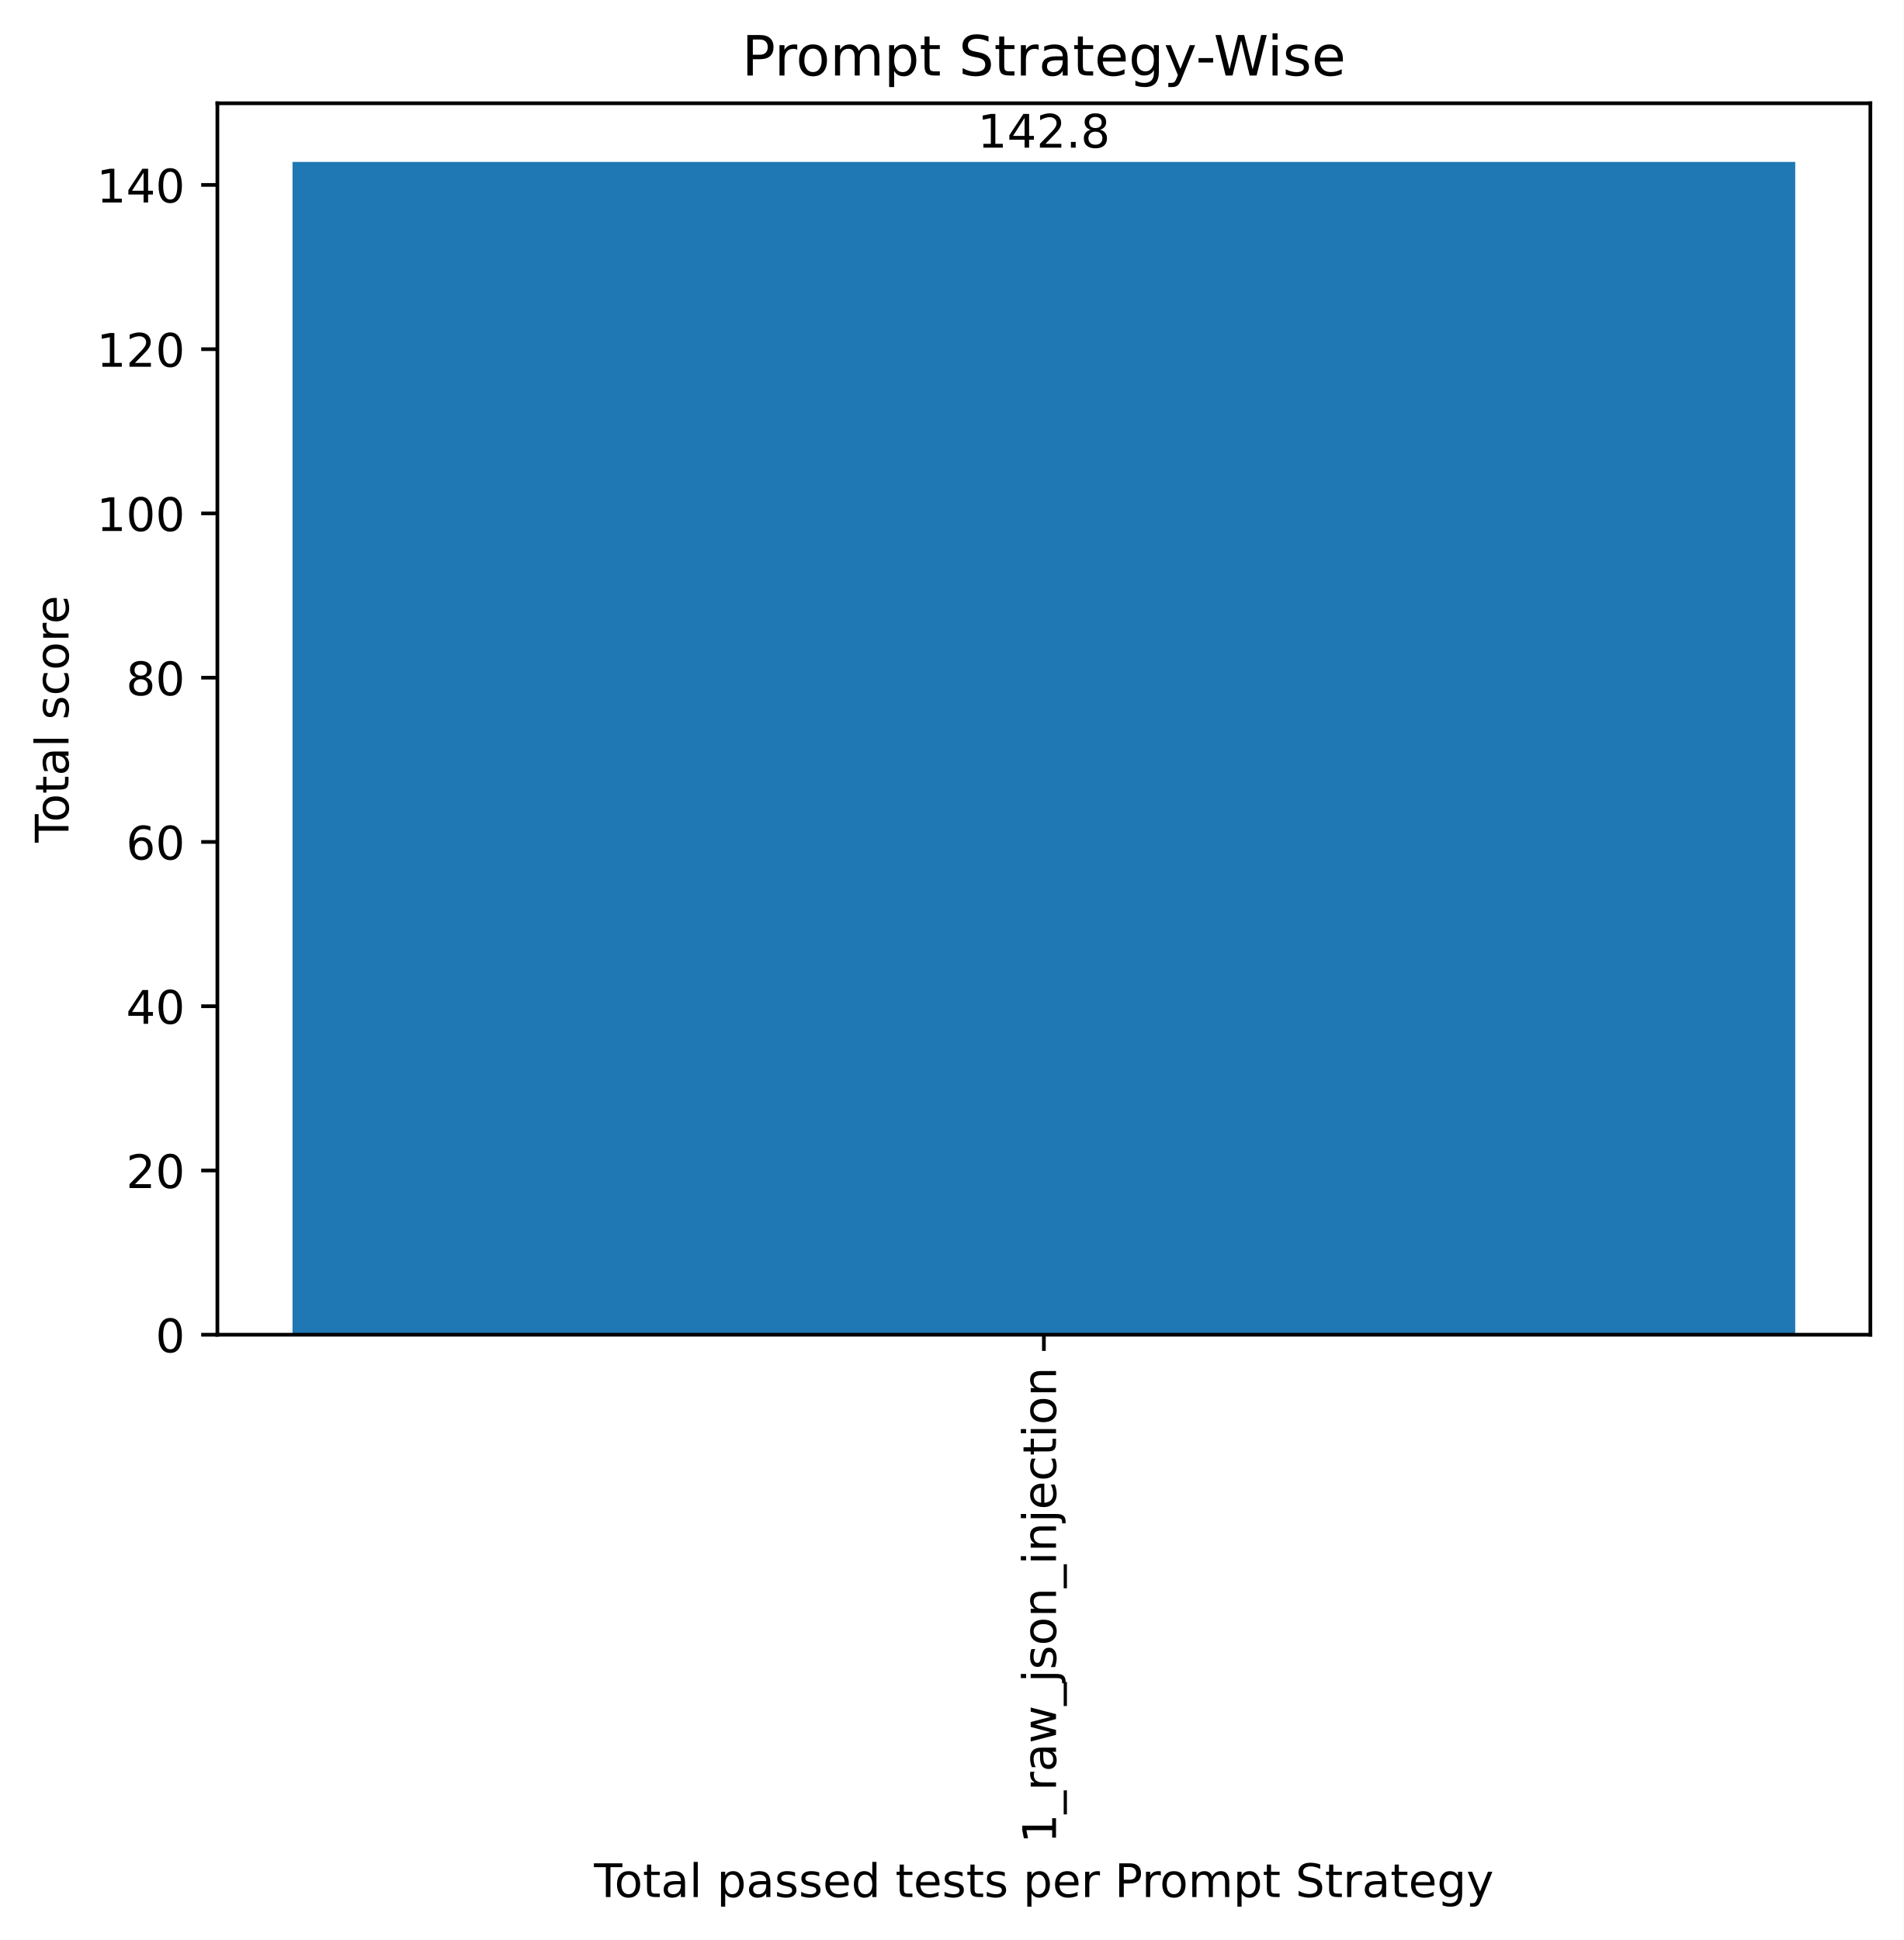
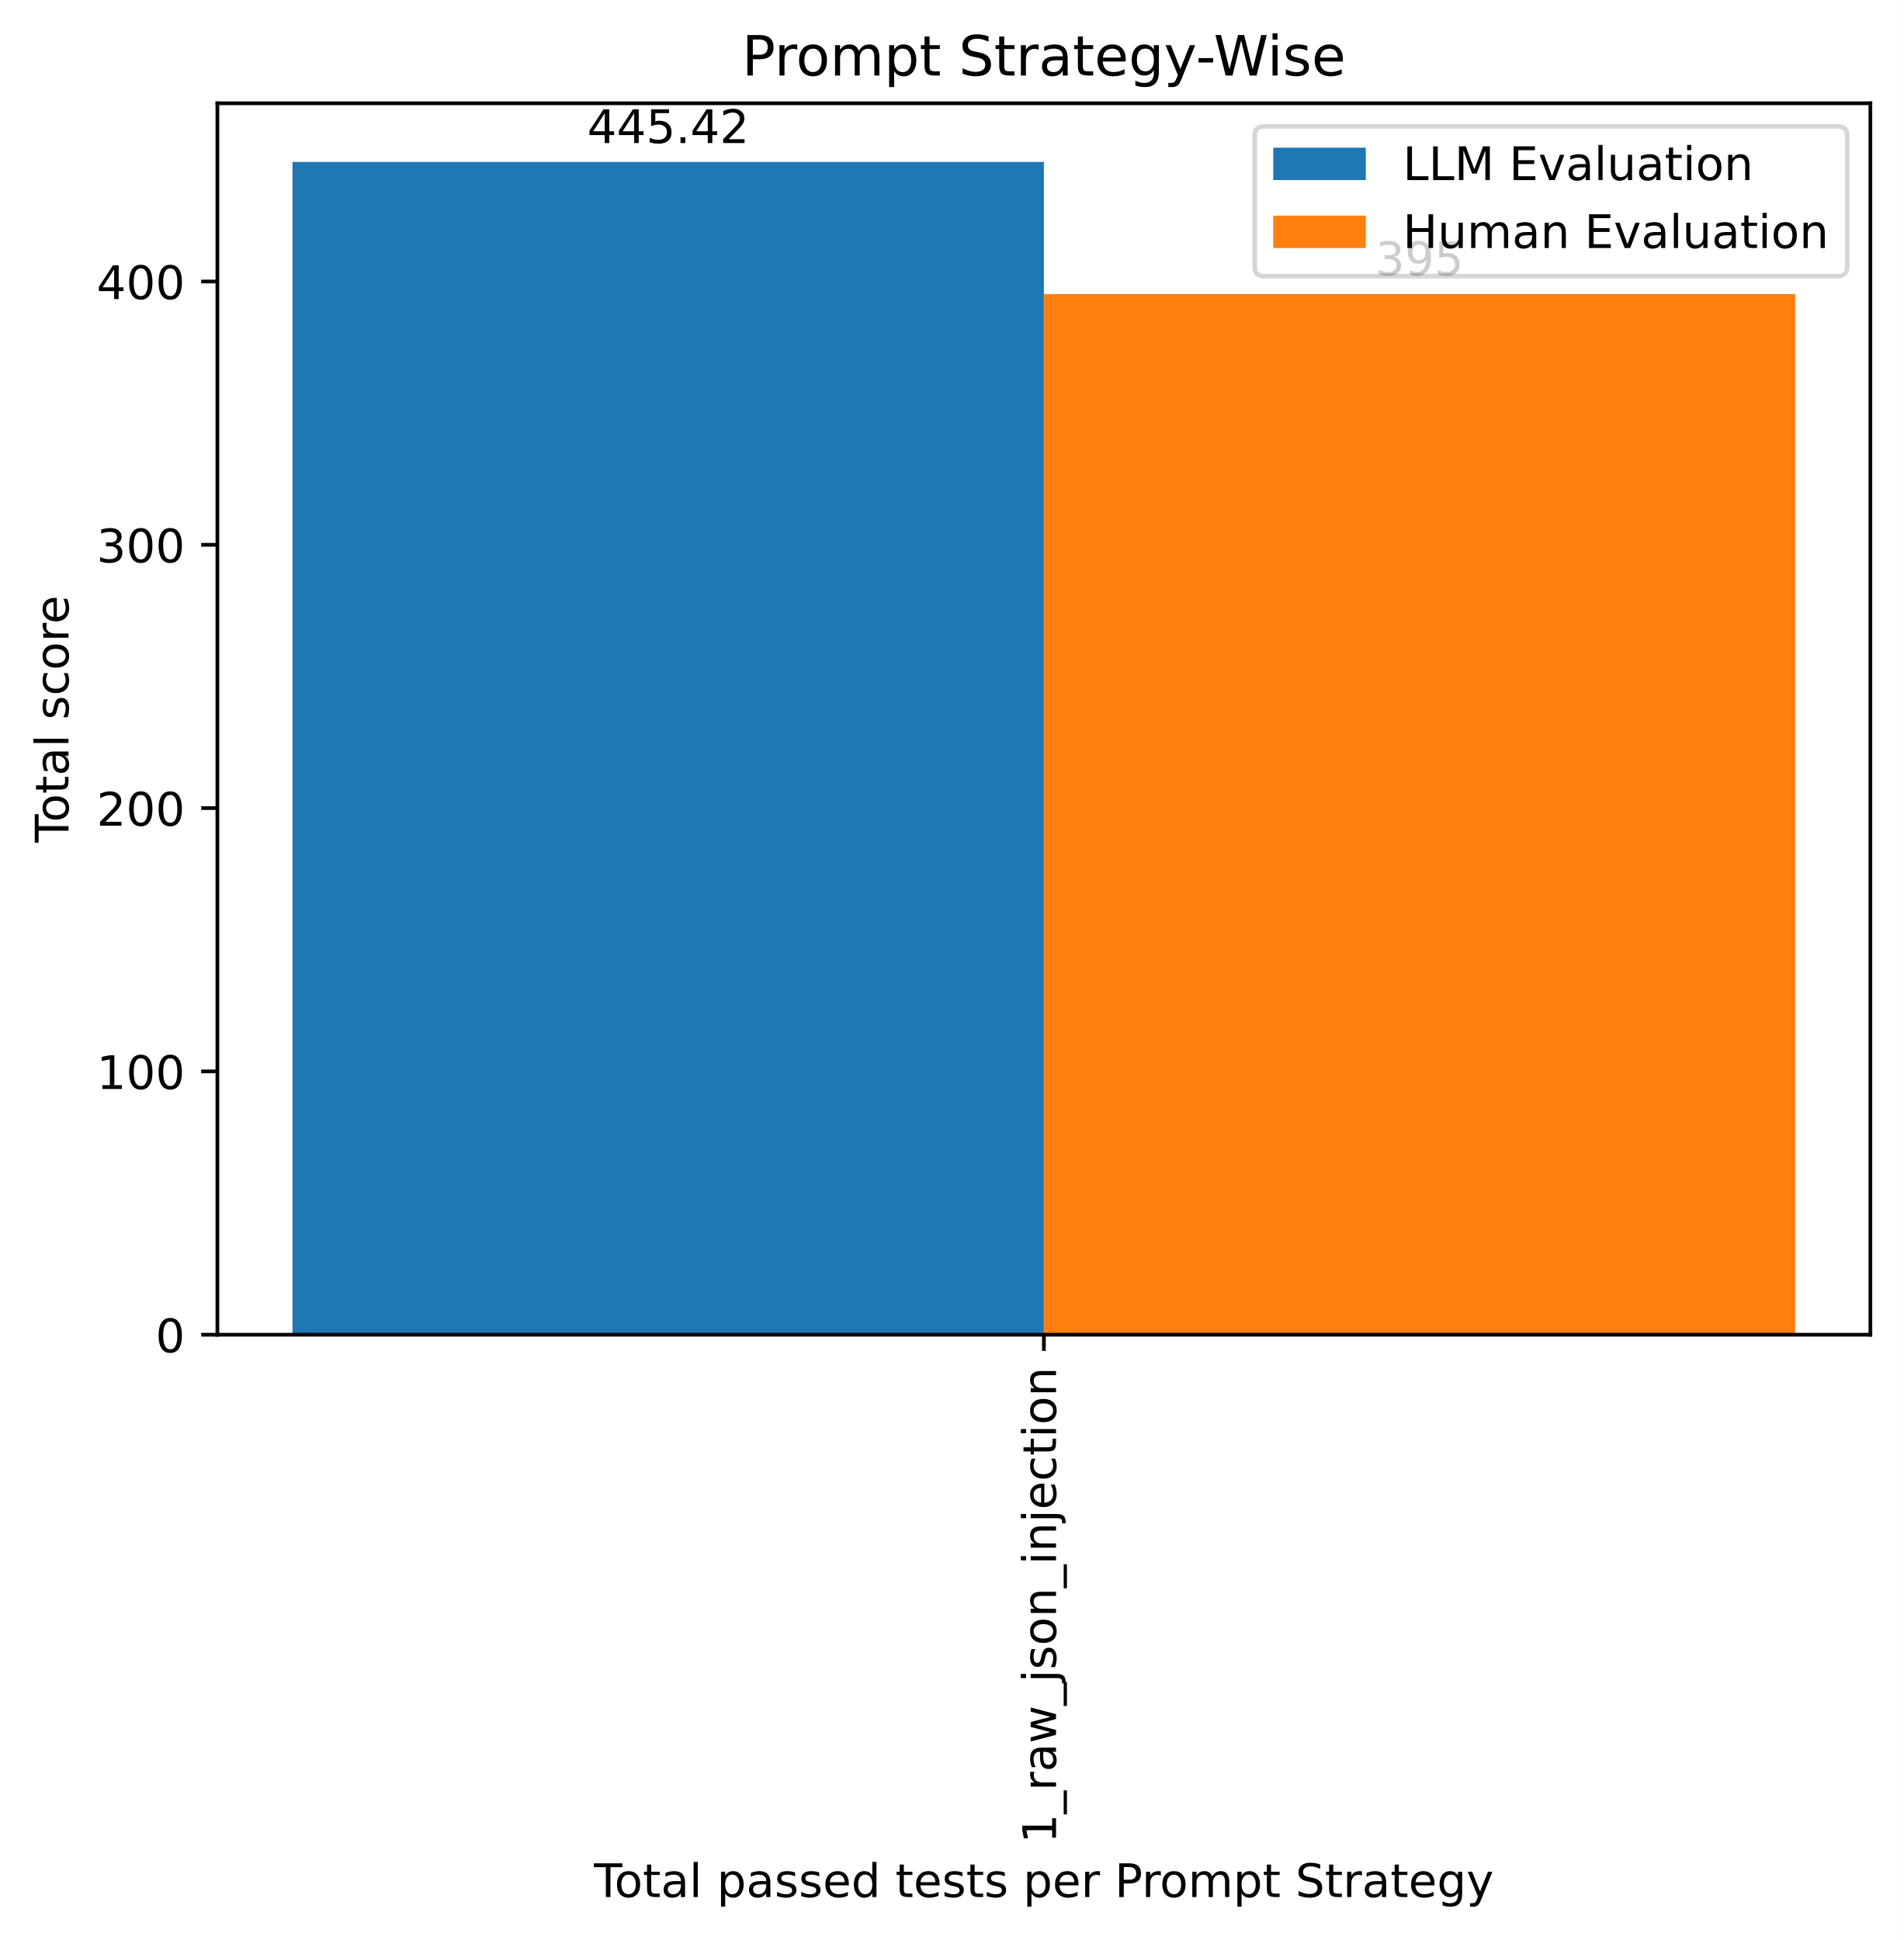
<svg xmlns="http://www.w3.org/2000/svg" xmlns:xlink="http://www.w3.org/1999/xlink" width="411.286pt" height="419.232pt" viewBox="0 0 411.286 419.232" version="1.1">
  <defs>
    <style type="text/css">*{stroke-linejoin: round; stroke-linecap: butt}</style>
  </defs>
  <g id="figure_1">
    <g id="patch_1">
      <path d="M 0 419.232  L 411.286 419.232  L 411.286 0  L 0 0  z " style="fill: #ffffff" />
    </g>
    <g id="axes_1">
      <g id="patch_2">
        <path d="M 46.966 288.43  L 404.086 288.43  L 404.086 22.318  L 46.966 22.318  z " style="fill: #ffffff" />
      </g>
      <g id="patch_3">
-         <path d="M 63.198 288.43  L 387.853 288.43  L 387.853 34.99  L 63.198 34.99  z " clip-path="url(#p07cfa4c486)" style="fill: #1f77b4" />
+         <path d="M 63.198 288.43  L 225.526 288.43  L 225.526 34.99  L 63.198 34.99  z " clip-path="url(#p0d94fed219)" style="fill: #1f77b4" />
+       </g>
+       <g id="patch_4">
+         <path d="M 225.526 288.43  L 387.853 288.43  L 387.853 63.551  L 225.526 63.551  z " clip-path="url(#p0d94fed219)" style="fill: #ff7f0e" />
      </g>
      <g id="matplotlib.axis_1">
        <g id="xtick_1">
          <g id="line2d_1">
            <defs>
-               <path id="m9c59d223eb" d="M 0 0  L 0 3.5  " style="stroke: #000000; stroke-width: 0.8" />
-             </defs>
-             <g>
-               <use xlink:href="#m9c59d223eb" x="225.526" y="288.43" style="stroke: #000000; stroke-width: 0.8" />
+               <path id="mc3fc81f7da" d="M 0 0  L 0 3.5  " style="stroke: #000000; stroke-width: 0.8" />
+             </defs>
+             <g>
+               <use xlink:href="#mc3fc81f7da" x="225.526" y="288.43" style="stroke: #000000; stroke-width: 0.8" />
            </g>
          </g>
          <g id="text_1">
            <g transform="translate(228.1459 398.3536) rotate(-90) scale(0.1 -0.1)">
              <defs>
                <path id="DejaVuSans-31" d="M 794 531  L 1825 531  L 1825 4091  L 703 3866  L 703 4441  L 1819 4666  L 2450 4666  L 2450 531  L 3481 531  L 3481 0  L 794 0  L 794 531  z " transform="scale(0.015625)" />
                <path id="DejaVuSans-5f" d="M 3263 -1063  L 3263 -1509  L -63 -1509  L -63 -1063  L 3263 -1063  z " transform="scale(0.015625)" />
                <path id="DejaVuSans-72" d="M 2631 2963  Q 2534 3019 2420 3045  Q 2306 3072 2169 3072  Q 1681 3072 1420 2755  Q 1159 2438 1159 1844  L 1159 0  L 581 0  L 581 3500  L 1159 3500  L 1159 2956  Q 1341 3275 1631 3429  Q 1922 3584 2338 3584  Q 2397 3584 2469 3576  Q 2541 3569 2628 3553  L 2631 2963  z " transform="scale(0.015625)" />
                <path id="DejaVuSans-61" d="M 2194 1759  Q 1497 1759 1228 1600  Q 959 1441 959 1056  Q 959 750 1161 570  Q 1363 391 1709 391  Q 2188 391 2477 730  Q 2766 1069 2766 1631  L 2766 1759  L 2194 1759  z M 3341 1997  L 3341 0  L 2766 0  L 2766 531  Q 2569 213 2275 61  Q 1981 -91 1556 -91  Q 1019 -91 701 211  Q 384 513 384 1019  Q 384 1609 779 1909  Q 1175 2209 1959 2209  L 2766 2209  L 2766 2266  Q 2766 2663 2505 2880  Q 2244 3097 1772 3097  Q 1472 3097 1187 3025  Q 903 2953 641 2809  L 641 3341  Q 956 3463 1253 3523  Q 1550 3584 1831 3584  Q 2591 3584 2966 3190  Q 3341 2797 3341 1997  z " transform="scale(0.015625)" />
                <path id="DejaVuSans-77" d="M 269 3500  L 844 3500  L 1563 769  L 2278 3500  L 2956 3500  L 3675 769  L 4391 3500  L 4966 3500  L 4050 0  L 3372 0  L 2619 2869  L 1863 0  L 1184 0  L 269 3500  z " transform="scale(0.015625)" />
                <path id="DejaVuSans-6a" d="M 603 3500  L 1178 3500  L 1178 -63  Q 1178 -731 923 -1031  Q 669 -1331 103 -1331  L -116 -1331  L -116 -844  L 38 -844  Q 366 -844 484 -692  Q 603 -541 603 -63  L 603 3500  z M 603 4863  L 1178 4863  L 1178 4134  L 603 4134  L 603 4863  z " transform="scale(0.015625)" />
                <path id="DejaVuSans-73" d="M 2834 3397  L 2834 2853  Q 2591 2978 2328 3040  Q 2066 3103 1784 3103  Q 1356 3103 1142 2972  Q 928 2841 928 2578  Q 928 2378 1081 2264  Q 1234 2150 1697 2047  L 1894 2003  Q 2506 1872 2764 1633  Q 3022 1394 3022 966  Q 3022 478 2636 193  Q 2250 -91 1575 -91  Q 1294 -91 989 -36  Q 684 19 347 128  L 347 722  Q 666 556 975 473  Q 1284 391 1588 391  Q 1994 391 2212 530  Q 2431 669 2431 922  Q 2431 1156 2273 1281  Q 2116 1406 1581 1522  L 1381 1569  Q 847 1681 609 1914  Q 372 2147 372 2553  Q 372 3047 722 3315  Q 1072 3584 1716 3584  Q 2034 3584 2315 3537  Q 2597 3491 2834 3397  z " transform="scale(0.015625)" />
                <path id="DejaVuSans-6f" d="M 1959 3097  Q 1497 3097 1228 2736  Q 959 2375 959 1747  Q 959 1119 1226 758  Q 1494 397 1959 397  Q 2419 397 2687 759  Q 2956 1122 2956 1747  Q 2956 2369 2687 2733  Q 2419 3097 1959 3097  z M 1959 3584  Q 2709 3584 3137 3096  Q 3566 2609 3566 1747  Q 3566 888 3137 398  Q 2709 -91 1959 -91  Q 1206 -91 779 398  Q 353 888 353 1747  Q 353 2609 779 3096  Q 1206 3584 1959 3584  z " transform="scale(0.015625)" />
                <path id="DejaVuSans-6e" d="M 3513 2113  L 3513 0  L 2938 0  L 2938 2094  Q 2938 2591 2744 2837  Q 2550 3084 2163 3084  Q 1697 3084 1428 2787  Q 1159 2491 1159 1978  L 1159 0  L 581 0  L 581 3500  L 1159 3500  L 1159 2956  Q 1366 3272 1645 3428  Q 1925 3584 2291 3584  Q 2894 3584 3203 3211  Q 3513 2838 3513 2113  z " transform="scale(0.015625)" />
                <path id="DejaVuSans-69" d="M 603 3500  L 1178 3500  L 1178 0  L 603 0  L 603 3500  z M 603 4863  L 1178 4863  L 1178 4134  L 603 4134  L 603 4863  z " transform="scale(0.015625)" />
                <path id="DejaVuSans-65" d="M 3597 1894  L 3597 1613  L 953 1613  Q 991 1019 1311 708  Q 1631 397 2203 397  Q 2534 397 2845 478  Q 3156 559 3463 722  L 3463 178  Q 3153 47 2828 -22  Q 2503 -91 2169 -91  Q 1331 -91 842 396  Q 353 884 353 1716  Q 353 2575 817 3079  Q 1281 3584 2069 3584  Q 2775 3584 3186 3129  Q 3597 2675 3597 1894  z M 3022 2063  Q 3016 2534 2758 2815  Q 2500 3097 2075 3097  Q 1594 3097 1305 2825  Q 1016 2553 972 2059  L 3022 2063  z " transform="scale(0.015625)" />
                <path id="DejaVuSans-63" d="M 3122 3366  L 3122 2828  Q 2878 2963 2633 3030  Q 2388 3097 2138 3097  Q 1578 3097 1268 2742  Q 959 2388 959 1747  Q 959 1106 1268 751  Q 1578 397 2138 397  Q 2388 397 2633 464  Q 2878 531 3122 666  L 3122 134  Q 2881 22 2623 -34  Q 2366 -91 2075 -91  Q 1284 -91 818 406  Q 353 903 353 1747  Q 353 2603 823 3093  Q 1294 3584 2113 3584  Q 2378 3584 2631 3529  Q 2884 3475 3122 3366  z " transform="scale(0.015625)" />
                <path id="DejaVuSans-74" d="M 1172 4494  L 1172 3500  L 2356 3500  L 2356 3053  L 1172 3053  L 1172 1153  Q 1172 725 1289 603  Q 1406 481 1766 481  L 2356 481  L 2356 0  L 1766 0  Q 1100 0 847 248  Q 594 497 594 1153  L 594 3053  L 172 3053  L 172 3500  L 594 3500  L 594 4494  L 1172 4494  z " transform="scale(0.015625)" />
              </defs>
              <use xlink:href="#DejaVuSans-31" />
              <use xlink:href="#DejaVuSans-5f" transform="translate(63.62305 0)" />
              <use xlink:href="#DejaVuSans-72" transform="translate(113.623 0)" />
              <use xlink:href="#DejaVuSans-61" transform="translate(154.7363 0)" />
              <use xlink:href="#DejaVuSans-77" transform="translate(216.0156 0)" />
              <use xlink:href="#DejaVuSans-5f" transform="translate(297.8027 0)" />
              <use xlink:href="#DejaVuSans-6a" transform="translate(347.8027 0)" />
              <use xlink:href="#DejaVuSans-73" transform="translate(375.5859 0)" />
              <use xlink:href="#DejaVuSans-6f" transform="translate(427.6855 0)" />
              <use xlink:href="#DejaVuSans-6e" transform="translate(488.8672 0)" />
              <use xlink:href="#DejaVuSans-5f" transform="translate(552.2461 0)" />
              <use xlink:href="#DejaVuSans-69" transform="translate(602.2461 0)" />
              <use xlink:href="#DejaVuSans-6e" transform="translate(630.0293 0)" />
              <use xlink:href="#DejaVuSans-6a" transform="translate(693.4082 0)" />
              <use xlink:href="#DejaVuSans-65" transform="translate(721.1914 0)" />
              <use xlink:href="#DejaVuSans-63" transform="translate(782.7148 0)" />
              <use xlink:href="#DejaVuSans-74" transform="translate(837.6953 0)" />
              <use xlink:href="#DejaVuSans-69" transform="translate(876.9043 0)" />
              <use xlink:href="#DejaVuSans-6f" transform="translate(904.6875 0)" />
              <use xlink:href="#DejaVuSans-6e" transform="translate(965.8691 0)" />
            </g>
          </g>
        </g>
        <g id="text_2">
          <g transform="translate(128.3342 409.952) scale(0.1 -0.1)">
            <defs>
              <path id="DejaVuSans-54" d="M -19 4666  L 3928 4666  L 3928 4134  L 2272 4134  L 2272 0  L 1638 0  L 1638 4134  L -19 4134  L -19 4666  z " transform="scale(0.015625)" />
              <path id="DejaVuSans-6c" d="M 603 4863  L 1178 4863  L 1178 0  L 603 0  L 603 4863  z " transform="scale(0.015625)" />
              <path id="DejaVuSans-20" transform="scale(0.015625)" />
              <path id="DejaVuSans-70" d="M 1159 525  L 1159 -1331  L 581 -1331  L 581 3500  L 1159 3500  L 1159 2969  Q 1341 3281 1617 3432  Q 1894 3584 2278 3584  Q 2916 3584 3314 3078  Q 3713 2572 3713 1747  Q 3713 922 3314 415  Q 2916 -91 2278 -91  Q 1894 -91 1617 61  Q 1341 213 1159 525  z M 3116 1747  Q 3116 2381 2855 2742  Q 2594 3103 2138 3103  Q 1681 3103 1420 2742  Q 1159 2381 1159 1747  Q 1159 1113 1420 752  Q 1681 391 2138 391  Q 2594 391 2855 752  Q 3116 1113 3116 1747  z " transform="scale(0.015625)" />
              <path id="DejaVuSans-64" d="M 2906 2969  L 2906 4863  L 3481 4863  L 3481 0  L 2906 0  L 2906 525  Q 2725 213 2448 61  Q 2172 -91 1784 -91  Q 1150 -91 751 415  Q 353 922 353 1747  Q 353 2572 751 3078  Q 1150 3584 1784 3584  Q 2172 3584 2448 3432  Q 2725 3281 2906 2969  z M 947 1747  Q 947 1113 1208 752  Q 1469 391 1925 391  Q 2381 391 2643 752  Q 2906 1113 2906 1747  Q 2906 2381 2643 2742  Q 2381 3103 1925 3103  Q 1469 3103 1208 2742  Q 947 2381 947 1747  z " transform="scale(0.015625)" />
              <path id="DejaVuSans-50" d="M 1259 4147  L 1259 2394  L 2053 2394  Q 2494 2394 2734 2622  Q 2975 2850 2975 3272  Q 2975 3691 2734 3919  Q 2494 4147 2053 4147  L 1259 4147  z M 628 4666  L 2053 4666  Q 2838 4666 3239 4311  Q 3641 3956 3641 3272  Q 3641 2581 3239 2228  Q 2838 1875 2053 1875  L 1259 1875  L 1259 0  L 628 0  L 628 4666  z " transform="scale(0.015625)" />
              <path id="DejaVuSans-6d" d="M 3328 2828  Q 3544 3216 3844 3400  Q 4144 3584 4550 3584  Q 5097 3584 5394 3201  Q 5691 2819 5691 2113  L 5691 0  L 5113 0  L 5113 2094  Q 5113 2597 4934 2840  Q 4756 3084 4391 3084  Q 3944 3084 3684 2787  Q 3425 2491 3425 1978  L 3425 0  L 2847 0  L 2847 2094  Q 2847 2600 2669 2842  Q 2491 3084 2119 3084  Q 1678 3084 1418 2786  Q 1159 2488 1159 1978  L 1159 0  L 581 0  L 581 3500  L 1159 3500  L 1159 2956  Q 1356 3278 1631 3431  Q 1906 3584 2284 3584  Q 2666 3584 2933 3390  Q 3200 3197 3328 2828  z " transform="scale(0.015625)" />
              <path id="DejaVuSans-53" d="M 3425 4513  L 3425 3897  Q 3066 4069 2747 4153  Q 2428 4238 2131 4238  Q 1616 4238 1336 4038  Q 1056 3838 1056 3469  Q 1056 3159 1242 3001  Q 1428 2844 1947 2747  L 2328 2669  Q 3034 2534 3370 2195  Q 3706 1856 3706 1288  Q 3706 609 3251 259  Q 2797 -91 1919 -91  Q 1588 -91 1214 -16  Q 841 59 441 206  L 441 856  Q 825 641 1194 531  Q 1563 422 1919 422  Q 2459 422 2753 634  Q 3047 847 3047 1241  Q 3047 1584 2836 1778  Q 2625 1972 2144 2069  L 1759 2144  Q 1053 2284 737 2584  Q 422 2884 422 3419  Q 422 4038 858 4394  Q 1294 4750 2059 4750  Q 2388 4750 2728 4690  Q 3069 4631 3425 4513  z " transform="scale(0.015625)" />
              <path id="DejaVuSans-67" d="M 2906 1791  Q 2906 2416 2648 2759  Q 2391 3103 1925 3103  Q 1463 3103 1205 2759  Q 947 2416 947 1791  Q 947 1169 1205 825  Q 1463 481 1925 481  Q 2391 481 2648 825  Q 2906 1169 2906 1791  z M 3481 434  Q 3481 -459 3084 -895  Q 2688 -1331 1869 -1331  Q 1566 -1331 1297 -1286  Q 1028 -1241 775 -1147  L 775 -588  Q 1028 -725 1275 -790  Q 1522 -856 1778 -856  Q 2344 -856 2625 -561  Q 2906 -266 2906 331  L 2906 616  Q 2728 306 2450 153  Q 2172 0 1784 0  Q 1141 0 747 490  Q 353 981 353 1791  Q 353 2603 747 3093  Q 1141 3584 1784 3584  Q 2172 3584 2450 3431  Q 2728 3278 2906 2969  L 2906 3500  L 3481 3500  L 3481 434  z " transform="scale(0.015625)" />
              <path id="DejaVuSans-79" d="M 2059 -325  Q 1816 -950 1584 -1140  Q 1353 -1331 966 -1331  L 506 -1331  L 506 -850  L 844 -850  Q 1081 -850 1212 -737  Q 1344 -625 1503 -206  L 1606 56  L 191 3500  L 800 3500  L 1894 763  L 2988 3500  L 3597 3500  L 2059 -325  z " transform="scale(0.015625)" />
            </defs>
            <use xlink:href="#DejaVuSans-54" />
            <use xlink:href="#DejaVuSans-6f" transform="translate(44.08398 0)" />
            <use xlink:href="#DejaVuSans-74" transform="translate(105.2656 0)" />
            <use xlink:href="#DejaVuSans-61" transform="translate(144.4746 0)" />
            <use xlink:href="#DejaVuSans-6c" transform="translate(205.7539 0)" />
            <use xlink:href="#DejaVuSans-20" transform="translate(233.5371 0)" />
            <use xlink:href="#DejaVuSans-70" transform="translate(265.3242 0)" />
            <use xlink:href="#DejaVuSans-61" transform="translate(328.8008 0)" />
            <use xlink:href="#DejaVuSans-73" transform="translate(390.0801 0)" />
            <use xlink:href="#DejaVuSans-73" transform="translate(442.1797 0)" />
            <use xlink:href="#DejaVuSans-65" transform="translate(494.2793 0)" />
            <use xlink:href="#DejaVuSans-64" transform="translate(555.8027 0)" />
            <use xlink:href="#DejaVuSans-20" transform="translate(619.2793 0)" />
            <use xlink:href="#DejaVuSans-74" transform="translate(651.0664 0)" />
            <use xlink:href="#DejaVuSans-65" transform="translate(690.2754 0)" />
            <use xlink:href="#DejaVuSans-73" transform="translate(751.7988 0)" />
            <use xlink:href="#DejaVuSans-74" transform="translate(803.8984 0)" />
            <use xlink:href="#DejaVuSans-73" transform="translate(843.1074 0)" />
            <use xlink:href="#DejaVuSans-20" transform="translate(895.207 0)" />
            <use xlink:href="#DejaVuSans-70" transform="translate(926.9941 0)" />
            <use xlink:href="#DejaVuSans-65" transform="translate(990.4707 0)" />
            <use xlink:href="#DejaVuSans-72" transform="translate(1051.994 0)" />
            <use xlink:href="#DejaVuSans-20" transform="translate(1093.107 0)" />
            <use xlink:href="#DejaVuSans-50" transform="translate(1124.895 0)" />
            <use xlink:href="#DejaVuSans-72" transform="translate(1183.447 0)" />
            <use xlink:href="#DejaVuSans-6f" transform="translate(1222.311 0)" />
            <use xlink:href="#DejaVuSans-6d" transform="translate(1283.492 0)" />
            <use xlink:href="#DejaVuSans-70" transform="translate(1380.904 0)" />
            <use xlink:href="#DejaVuSans-74" transform="translate(1444.381 0)" />
            <use xlink:href="#DejaVuSans-20" transform="translate(1483.59 0)" />
            <use xlink:href="#DejaVuSans-53" transform="translate(1515.377 0)" />
            <use xlink:href="#DejaVuSans-74" transform="translate(1578.854 0)" />
            <use xlink:href="#DejaVuSans-72" transform="translate(1618.062 0)" />
            <use xlink:href="#DejaVuSans-61" transform="translate(1659.176 0)" />
            <use xlink:href="#DejaVuSans-74" transform="translate(1720.455 0)" />
            <use xlink:href="#DejaVuSans-65" transform="translate(1759.664 0)" />
            <use xlink:href="#DejaVuSans-67" transform="translate(1821.188 0)" />
            <use xlink:href="#DejaVuSans-79" transform="translate(1884.664 0)" />
          </g>
        </g>
      </g>
      <g id="matplotlib.axis_2">
        <g id="ytick_1">
          <g id="line2d_2">
            <defs>
-               <path id="macd625f657" d="M 0 0  L -3.5 0  " style="stroke: #000000; stroke-width: 0.8" />
-             </defs>
-             <g>
-               <use xlink:href="#macd625f657" x="46.966" y="288.43" style="stroke: #000000; stroke-width: 0.8" />
+               <path id="ma967bb6384" d="M 0 0  L -3.5 0  " style="stroke: #000000; stroke-width: 0.8" />
+             </defs>
+             <g>
+               <use xlink:href="#ma967bb6384" x="46.966" y="288.43" style="stroke: #000000; stroke-width: 0.8" />
            </g>
          </g>
          <g id="text_3">
            <g transform="translate(33.60312 292.2293) scale(0.1 -0.1)">
              <defs>
                <path id="DejaVuSans-30" d="M 2034 4250  Q 1547 4250 1301 3770  Q 1056 3291 1056 2328  Q 1056 1369 1301 889  Q 1547 409 2034 409  Q 2525 409 2770 889  Q 3016 1369 3016 2328  Q 3016 3291 2770 3770  Q 2525 4250 2034 4250  z M 2034 4750  Q 2819 4750 3233 4129  Q 3647 3509 3647 2328  Q 3647 1150 3233 529  Q 2819 -91 2034 -91  Q 1250 -91 836 529  Q 422 1150 422 2328  Q 422 3509 836 4129  Q 1250 4750 2034 4750  z " transform="scale(0.015625)" />
              </defs>
              <use xlink:href="#DejaVuSans-30" />
            </g>
          </g>
        </g>
        <g id="ytick_2">
          <g id="line2d_3">
            <g>
-               <use xlink:href="#macd625f657" x="46.966" y="252.934" style="stroke: #000000; stroke-width: 0.8" />
+               <use xlink:href="#ma967bb6384" x="46.966" y="231.531" style="stroke: #000000; stroke-width: 0.8" />
            </g>
          </g>
          <g id="text_4">
-             <g transform="translate(27.24063 256.7335) scale(0.1 -0.1)">
-               <defs>
-                 <path id="DejaVuSans-32" d="M 1228 531  L 3431 531  L 3431 0  L 469 0  L 469 531  Q 828 903 1448 1529  Q 2069 2156 2228 2338  Q 2531 2678 2651 2914  Q 2772 3150 2772 3378  Q 2772 3750 2511 3984  Q 2250 4219 1831 4219  Q 1534 4219 1204 4116  Q 875 4013 500 3803  L 500 4441  Q 881 4594 1212 4672  Q 1544 4750 1819 4750  Q 2544 4750 2975 4387  Q 3406 4025 3406 3419  Q 3406 3131 3298 2873  Q 3191 2616 2906 2266  Q 2828 2175 2409 1742  Q 1991 1309 1228 531  z " transform="scale(0.015625)" />
-               </defs>
-               <use xlink:href="#DejaVuSans-32" />
-               <use xlink:href="#DejaVuSans-30" transform="translate(63.62305 0)" />
-             </g>
-           </g>
-         </g>
-         <g id="ytick_3">
-           <g id="line2d_4">
-             <g>
-               <use xlink:href="#macd625f657" x="46.966" y="217.439" style="stroke: #000000; stroke-width: 0.8" />
-             </g>
-           </g>
-           <g id="text_5">
-             <g transform="translate(27.24063 221.2377) scale(0.1 -0.1)">
-               <defs>
-                 <path id="DejaVuSans-34" d="M 2419 4116  L 825 1625  L 2419 1625  L 2419 4116  z M 2253 4666  L 3047 4666  L 3047 1625  L 3713 1625  L 3713 1100  L 3047 1100  L 3047 0  L 2419 0  L 2419 1100  L 313 1100  L 313 1709  L 2253 4666  z " transform="scale(0.015625)" />
-               </defs>
-               <use xlink:href="#DejaVuSans-34" />
-               <use xlink:href="#DejaVuSans-30" transform="translate(63.62305 0)" />
-             </g>
-           </g>
-         </g>
-         <g id="ytick_4">
-           <g id="line2d_5">
-             <g>
-               <use xlink:href="#macd625f657" x="46.966" y="181.943" style="stroke: #000000; stroke-width: 0.8" />
-             </g>
-           </g>
-           <g id="text_6">
-             <g transform="translate(27.24063 185.7419) scale(0.1 -0.1)">
-               <defs>
-                 <path id="DejaVuSans-36" d="M 2113 2584  Q 1688 2584 1439 2293  Q 1191 2003 1191 1497  Q 1191 994 1439 701  Q 1688 409 2113 409  Q 2538 409 2786 701  Q 3034 994 3034 1497  Q 3034 2003 2786 2293  Q 2538 2584 2113 2584  z M 3366 4563  L 3366 3988  Q 3128 4100 2886 4159  Q 2644 4219 2406 4219  Q 1781 4219 1451 3797  Q 1122 3375 1075 2522  Q 1259 2794 1537 2939  Q 1816 3084 2150 3084  Q 2853 3084 3261 2657  Q 3669 2231 3669 1497  Q 3669 778 3244 343  Q 2819 -91 2113 -91  Q 1303 -91 875 529  Q 447 1150 447 2328  Q 447 3434 972 4092  Q 1497 4750 2381 4750  Q 2619 4750 2861 4703  Q 3103 4656 3366 4563  z " transform="scale(0.015625)" />
-               </defs>
-               <use xlink:href="#DejaVuSans-36" />
-               <use xlink:href="#DejaVuSans-30" transform="translate(63.62305 0)" />
-             </g>
-           </g>
-         </g>
-         <g id="ytick_5">
-           <g id="line2d_6">
-             <g>
-               <use xlink:href="#macd625f657" x="46.966" y="146.447" style="stroke: #000000; stroke-width: 0.8" />
-             </g>
-           </g>
-           <g id="text_7">
-             <g transform="translate(27.24063 150.2462) scale(0.1 -0.1)">
-               <defs>
-                 <path id="DejaVuSans-38" d="M 2034 2216  Q 1584 2216 1326 1975  Q 1069 1734 1069 1313  Q 1069 891 1326 650  Q 1584 409 2034 409  Q 2484 409 2743 651  Q 3003 894 3003 1313  Q 3003 1734 2745 1975  Q 2488 2216 2034 2216  z M 1403 2484  Q 997 2584 770 2862  Q 544 3141 544 3541  Q 544 4100 942 4425  Q 1341 4750 2034 4750  Q 2731 4750 3128 4425  Q 3525 4100 3525 3541  Q 3525 3141 3298 2862  Q 3072 2584 2669 2484  Q 3125 2378 3379 2068  Q 3634 1759 3634 1313  Q 3634 634 3220 271  Q 2806 -91 2034 -91  Q 1263 -91 848 271  Q 434 634 434 1313  Q 434 1759 690 2068  Q 947 2378 1403 2484  z M 1172 3481  Q 1172 3119 1398 2916  Q 1625 2713 2034 2713  Q 2441 2713 2670 2916  Q 2900 3119 2900 3481  Q 2900 3844 2670 4047  Q 2441 4250 2034 4250  Q 1625 4250 1398 4047  Q 1172 3844 1172 3481  z " transform="scale(0.015625)" />
-               </defs>
-               <use xlink:href="#DejaVuSans-38" />
-               <use xlink:href="#DejaVuSans-30" transform="translate(63.62305 0)" />
-             </g>
-           </g>
-         </g>
-         <g id="ytick_6">
-           <g id="line2d_7">
-             <g>
-               <use xlink:href="#macd625f657" x="46.966" y="110.951" style="stroke: #000000; stroke-width: 0.8" />
-             </g>
-           </g>
-           <g id="text_8">
-             <g transform="translate(20.87813 114.7504) scale(0.1 -0.1)">
+             <g transform="translate(20.87813 235.3298) scale(0.1 -0.1)">
              <use xlink:href="#DejaVuSans-31" />
              <use xlink:href="#DejaVuSans-30" transform="translate(63.62305 0)" />
              <use xlink:href="#DejaVuSans-30" transform="translate(127.2461 0)" />
            </g>
          </g>
        </g>
-         <g id="ytick_7">
-           <g id="line2d_8">
-             <g>
-               <use xlink:href="#macd625f657" x="46.966" y="75.455" style="stroke: #000000; stroke-width: 0.8" />
-             </g>
-           </g>
-           <g id="text_9">
-             <g transform="translate(20.87813 79.25455) scale(0.1 -0.1)">
-               <use xlink:href="#DejaVuSans-31" />
-               <use xlink:href="#DejaVuSans-32" transform="translate(63.62305 0)" />
+         <g id="ytick_3">
+           <g id="line2d_4">
+             <g>
+               <use xlink:href="#ma967bb6384" x="46.966" y="174.631" style="stroke: #000000; stroke-width: 0.8" />
+             </g>
+           </g>
+           <g id="text_5">
+             <g transform="translate(20.87813 178.4303) scale(0.1 -0.1)">
+               <defs>
+                 <path id="DejaVuSans-32" d="M 1228 531  L 3431 531  L 3431 0  L 469 0  L 469 531  Q 828 903 1448 1529  Q 2069 2156 2228 2338  Q 2531 2678 2651 2914  Q 2772 3150 2772 3378  Q 2772 3750 2511 3984  Q 2250 4219 1831 4219  Q 1534 4219 1204 4116  Q 875 4013 500 3803  L 500 4441  Q 881 4594 1212 4672  Q 1544 4750 1819 4750  Q 2544 4750 2975 4387  Q 3406 4025 3406 3419  Q 3406 3131 3298 2873  Q 3191 2616 2906 2266  Q 2828 2175 2409 1742  Q 1991 1309 1228 531  z " transform="scale(0.015625)" />
+               </defs>
+               <use xlink:href="#DejaVuSans-32" />
+               <use xlink:href="#DejaVuSans-30" transform="translate(63.62305 0)" />
              <use xlink:href="#DejaVuSans-30" transform="translate(127.2461 0)" />
            </g>
          </g>
        </g>
-         <g id="ytick_8">
-           <g id="line2d_9">
-             <g>
-               <use xlink:href="#macd625f657" x="46.966" y="39.96" style="stroke: #000000; stroke-width: 0.8" />
-             </g>
-           </g>
-           <g id="text_10">
-             <g transform="translate(20.87813 43.75876) scale(0.1 -0.1)">
-               <use xlink:href="#DejaVuSans-31" />
-               <use xlink:href="#DejaVuSans-34" transform="translate(63.62305 0)" />
+         <g id="ytick_4">
+           <g id="line2d_5">
+             <g>
+               <use xlink:href="#ma967bb6384" x="46.966" y="117.732" style="stroke: #000000; stroke-width: 0.8" />
+             </g>
+           </g>
+           <g id="text_6">
+             <g transform="translate(20.87813 121.5307) scale(0.1 -0.1)">
+               <defs>
+                 <path id="DejaVuSans-33" d="M 2597 2516  Q 3050 2419 3304 2112  Q 3559 1806 3559 1356  Q 3559 666 3084 287  Q 2609 -91 1734 -91  Q 1441 -91 1130 -33  Q 819 25 488 141  L 488 750  Q 750 597 1062 519  Q 1375 441 1716 441  Q 2309 441 2620 675  Q 2931 909 2931 1356  Q 2931 1769 2642 2001  Q 2353 2234 1838 2234  L 1294 2234  L 1294 2753  L 1863 2753  Q 2328 2753 2575 2939  Q 2822 3125 2822 3475  Q 2822 3834 2567 4026  Q 2313 4219 1838 4219  Q 1578 4219 1281 4162  Q 984 4106 628 3988  L 628 4550  Q 988 4650 1302 4700  Q 1616 4750 1894 4750  Q 2613 4750 3031 4423  Q 3450 4097 3450 3541  Q 3450 3153 3228 2886  Q 3006 2619 2597 2516  z " transform="scale(0.015625)" />
+               </defs>
+               <use xlink:href="#DejaVuSans-33" />
+               <use xlink:href="#DejaVuSans-30" transform="translate(63.62305 0)" />
              <use xlink:href="#DejaVuSans-30" transform="translate(127.2461 0)" />
            </g>
          </g>
        </g>
-         <g id="text_11">
+         <g id="ytick_5">
+           <g id="line2d_6">
+             <g>
+               <use xlink:href="#ma967bb6384" x="46.966" y="60.832" style="stroke: #000000; stroke-width: 0.8" />
+             </g>
+           </g>
+           <g id="text_7">
+             <g transform="translate(20.87813 64.63121) scale(0.1 -0.1)">
+               <defs>
+                 <path id="DejaVuSans-34" d="M 2419 4116  L 825 1625  L 2419 1625  L 2419 4116  z M 2253 4666  L 3047 4666  L 3047 1625  L 3713 1625  L 3713 1100  L 3047 1100  L 3047 0  L 2419 0  L 2419 1100  L 313 1100  L 313 1709  L 2253 4666  z " transform="scale(0.015625)" />
+               </defs>
+               <use xlink:href="#DejaVuSans-34" />
+               <use xlink:href="#DejaVuSans-30" transform="translate(63.62305 0)" />
+               <use xlink:href="#DejaVuSans-30" transform="translate(127.2461 0)" />
+             </g>
+           </g>
+         </g>
+         <g id="text_8">
          <g transform="translate(14.79844 182.0726) rotate(-90) scale(0.1 -0.1)">
            <use xlink:href="#DejaVuSans-54" />
            <use xlink:href="#DejaVuSans-6f" transform="translate(44.08398 0)" />
            <use xlink:href="#DejaVuSans-74" transform="translate(105.2656 0)" />
            <use xlink:href="#DejaVuSans-61" transform="translate(144.4746 0)" />
            <use xlink:href="#DejaVuSans-6c" transform="translate(205.7539 0)" />
            <use xlink:href="#DejaVuSans-20" transform="translate(233.5371 0)" />
            <use xlink:href="#DejaVuSans-73" transform="translate(265.3242 0)" />
            <use xlink:href="#DejaVuSans-63" transform="translate(317.4238 0)" />
            <use xlink:href="#DejaVuSans-6f" transform="translate(372.4043 0)" />
            <use xlink:href="#DejaVuSans-72" transform="translate(433.5859 0)" />
            <use xlink:href="#DejaVuSans-65" transform="translate(472.4492 0)" />
          </g>
        </g>
      </g>
-       <g id="patch_4">
+       <g id="patch_5">
        <path d="M 46.966 288.43  L 46.966 22.318  " style="fill: none; stroke: #000000; stroke-width: 0.8; stroke-linejoin: miter; stroke-linecap: square" />
      </g>
-       <g id="patch_5">
+       <g id="patch_6">
        <path d="M 404.086 288.43  L 404.086 22.318  " style="fill: none; stroke: #000000; stroke-width: 0.8; stroke-linejoin: miter; stroke-linecap: square" />
      </g>
-       <g id="patch_6">
+       <g id="patch_7">
        <path d="M 46.966 288.43  L 404.086 288.43  " style="fill: none; stroke: #000000; stroke-width: 0.8; stroke-linejoin: miter; stroke-linecap: square" />
      </g>
-       <g id="patch_7">
+       <g id="patch_8">
        <path d="M 46.966 22.318  L 404.086 22.318  " style="fill: none; stroke: #000000; stroke-width: 0.8; stroke-linejoin: miter; stroke-linecap: square" />
      </g>
-       <g id="text_12">
-         <g transform="translate(211.2116 31.91044) scale(0.1 -0.1)">
+       <g id="text_9">
+         <g transform="translate(126.8667 30.91044) scale(0.1 -0.1)">
          <defs>
+             <path id="DejaVuSans-35" d="M 691 4666  L 3169 4666  L 3169 4134  L 1269 4134  L 1269 2991  Q 1406 3038 1543 3061  Q 1681 3084 1819 3084  Q 2600 3084 3056 2656  Q 3513 2228 3513 1497  Q 3513 744 3044 326  Q 2575 -91 1722 -91  Q 1428 -91 1123 -41  Q 819 9 494 109  L 494 744  Q 775 591 1075 516  Q 1375 441 1709 441  Q 2250 441 2565 725  Q 2881 1009 2881 1497  Q 2881 1984 2565 2268  Q 2250 2553 1709 2553  Q 1456 2553 1204 2497  Q 953 2441 691 2322  L 691 4666  z " transform="scale(0.015625)" />
            <path id="DejaVuSans-2e" d="M 684 794  L 1344 794  L 1344 0  L 684 0  L 684 794  z " transform="scale(0.015625)" />
          </defs>
-           <use xlink:href="#DejaVuSans-31" />
+           <use xlink:href="#DejaVuSans-34" />
          <use xlink:href="#DejaVuSans-34" transform="translate(63.62305 0)" />
-           <use xlink:href="#DejaVuSans-32" transform="translate(127.2461 0)" />
+           <use xlink:href="#DejaVuSans-35" transform="translate(127.2461 0)" />
          <use xlink:href="#DejaVuSans-2e" transform="translate(190.8691 0)" />
-           <use xlink:href="#DejaVuSans-38" transform="translate(222.6562 0)" />
-         </g>
-       </g>
-       <g id="text_13">
+           <use xlink:href="#DejaVuSans-34" transform="translate(222.6562 0)" />
+           <use xlink:href="#DejaVuSans-32" transform="translate(286.2793 0)" />
+         </g>
+       </g>
+       <g id="text_10">
+         <g transform="translate(297.1455 59.47084) scale(0.1 -0.1)">
+           <defs>
+             <path id="DejaVuSans-39" d="M 703 97  L 703 672  Q 941 559 1184 500  Q 1428 441 1663 441  Q 2288 441 2617 861  Q 2947 1281 2994 2138  Q 2813 1869 2534 1725  Q 2256 1581 1919 1581  Q 1219 1581 811 2004  Q 403 2428 403 3163  Q 403 3881 828 4315  Q 1253 4750 1959 4750  Q 2769 4750 3195 4129  Q 3622 3509 3622 2328  Q 3622 1225 3098 567  Q 2575 -91 1691 -91  Q 1453 -91 1209 -44  Q 966 3 703 97  z M 1959 2075  Q 2384 2075 2632 2365  Q 2881 2656 2881 3163  Q 2881 3666 2632 3958  Q 2384 4250 1959 4250  Q 1534 4250 1286 3958  Q 1038 3666 1038 3163  Q 1038 2656 1286 2365  Q 1534 2075 1959 2075  z " transform="scale(0.015625)" />
+           </defs>
+           <use xlink:href="#DejaVuSans-33" />
+           <use xlink:href="#DejaVuSans-39" transform="translate(63.62305 0)" />
+           <use xlink:href="#DejaVuSans-35" transform="translate(127.2461 0)" />
+         </g>
+       </g>
+       <g id="text_11">
        <g transform="translate(160.2869 16.31812) scale(0.12 -0.12)">
          <defs>
            <path id="DejaVuSans-2d" d="M 313 2009  L 1997 2009  L 1997 1497  L 313 1497  L 313 2009  z " transform="scale(0.015625)" />
            <path id="DejaVuSans-57" d="M 213 4666  L 850 4666  L 1831 722  L 2809 4666  L 3519 4666  L 4500 722  L 5478 4666  L 6119 4666  L 4947 0  L 4153 0  L 3169 4050  L 2175 0  L 1381 0  L 213 4666  z " transform="scale(0.015625)" />
          </defs>
          <use xlink:href="#DejaVuSans-50" />
          <use xlink:href="#DejaVuSans-72" transform="translate(58.55273 0)" />
          <use xlink:href="#DejaVuSans-6f" transform="translate(97.41602 0)" />
          <use xlink:href="#DejaVuSans-6d" transform="translate(158.5977 0)" />
          <use xlink:href="#DejaVuSans-70" transform="translate(256.0098 0)" />
          <use xlink:href="#DejaVuSans-74" transform="translate(319.4863 0)" />
          <use xlink:href="#DejaVuSans-20" transform="translate(358.6953 0)" />
          <use xlink:href="#DejaVuSans-53" transform="translate(390.4824 0)" />
          <use xlink:href="#DejaVuSans-74" transform="translate(453.959 0)" />
          <use xlink:href="#DejaVuSans-72" transform="translate(493.168 0)" />
          <use xlink:href="#DejaVuSans-61" transform="translate(534.2812 0)" />
          <use xlink:href="#DejaVuSans-74" transform="translate(595.5605 0)" />
          <use xlink:href="#DejaVuSans-65" transform="translate(634.7695 0)" />
          <use xlink:href="#DejaVuSans-67" transform="translate(696.293 0)" />
          <use xlink:href="#DejaVuSans-79" transform="translate(759.7695 0)" />
          <use xlink:href="#DejaVuSans-2d" transform="translate(817.1992 0)" />
          <use xlink:href="#DejaVuSans-57" transform="translate(849.2832 0)" />
          <use xlink:href="#DejaVuSans-69" transform="translate(945.9102 0)" />
          <use xlink:href="#DejaVuSans-73" transform="translate(973.6934 0)" />
          <use xlink:href="#DejaVuSans-65" transform="translate(1025.793 0)" />
        </g>
      </g>
+       <g id="legend_1">
+         <g id="patch_9">
+           <path d="M 273.079 59.674  L 397.086 59.674  Q 399.086 59.674 399.086 57.674  L 399.086 29.318  Q 399.086 27.318 397.086 27.318  L 273.079 27.318  Q 271.079 27.318 271.079 29.318  L 271.079 57.674  Q 271.079 59.674 273.079 59.674  z " style="fill: #ffffff; opacity: 0.8; stroke: #cccccc; stroke-linejoin: miter" />
+         </g>
+         <g id="patch_10">
+           <path d="M 275.079 38.917  L 295.079 38.917  L 295.079 31.917  L 275.079 31.917  z " style="fill: #1f77b4" />
+         </g>
+         <g id="text_12">
+           <g transform="translate(303.0794 38.91656) scale(0.1 -0.1)">
+             <defs>
+               <path id="DejaVuSans-4c" d="M 628 4666  L 1259 4666  L 1259 531  L 3531 531  L 3531 0  L 628 0  L 628 4666  z " transform="scale(0.015625)" />
+               <path id="DejaVuSans-4d" d="M 628 4666  L 1569 4666  L 2759 1491  L 3956 4666  L 4897 4666  L 4897 0  L 4281 0  L 4281 4097  L 3078 897  L 2444 897  L 1241 4097  L 1241 0  L 628 0  L 628 4666  z " transform="scale(0.015625)" />
+               <path id="DejaVuSans-45" d="M 628 4666  L 3578 4666  L 3578 4134  L 1259 4134  L 1259 2753  L 3481 2753  L 3481 2222  L 1259 2222  L 1259 531  L 3634 531  L 3634 0  L 628 0  L 628 4666  z " transform="scale(0.015625)" />
+               <path id="DejaVuSans-76" d="M 191 3500  L 800 3500  L 1894 563  L 2988 3500  L 3597 3500  L 2284 0  L 1503 0  L 191 3500  z " transform="scale(0.015625)" />
+               <path id="DejaVuSans-75" d="M 544 1381  L 544 3500  L 1119 3500  L 1119 1403  Q 1119 906 1312 657  Q 1506 409 1894 409  Q 2359 409 2629 706  Q 2900 1003 2900 1516  L 2900 3500  L 3475 3500  L 3475 0  L 2900 0  L 2900 538  Q 2691 219 2414 64  Q 2138 -91 1772 -91  Q 1169 -91 856 284  Q 544 659 544 1381  z M 1991 3584  L 1991 3584  z " transform="scale(0.015625)" />
+             </defs>
+             <use xlink:href="#DejaVuSans-4c" />
+             <use xlink:href="#DejaVuSans-4c" transform="translate(55.71289 0)" />
+             <use xlink:href="#DejaVuSans-4d" transform="translate(111.4258 0)" />
+             <use xlink:href="#DejaVuSans-20" transform="translate(197.7051 0)" />
+             <use xlink:href="#DejaVuSans-45" transform="translate(229.4922 0)" />
+             <use xlink:href="#DejaVuSans-76" transform="translate(292.6758 0)" />
+             <use xlink:href="#DejaVuSans-61" transform="translate(351.8555 0)" />
+             <use xlink:href="#DejaVuSans-6c" transform="translate(413.1348 0)" />
+             <use xlink:href="#DejaVuSans-75" transform="translate(440.918 0)" />
+             <use xlink:href="#DejaVuSans-61" transform="translate(504.2969 0)" />
+             <use xlink:href="#DejaVuSans-74" transform="translate(565.5762 0)" />
+             <use xlink:href="#DejaVuSans-69" transform="translate(604.7852 0)" />
+             <use xlink:href="#DejaVuSans-6f" transform="translate(632.5684 0)" />
+             <use xlink:href="#DejaVuSans-6e" transform="translate(693.75 0)" />
+           </g>
+         </g>
+         <g id="patch_11">
+           <path d="M 275.079 53.595  L 295.079 53.595  L 295.079 46.595  L 275.079 46.595  z " style="fill: #ff7f0e" />
+         </g>
+         <g id="text_13">
+           <g transform="translate(303.0794 53.59469) scale(0.1 -0.1)">
+             <defs>
+               <path id="DejaVuSans-48" d="M 628 4666  L 1259 4666  L 1259 2753  L 3553 2753  L 3553 4666  L 4184 4666  L 4184 0  L 3553 0  L 3553 2222  L 1259 2222  L 1259 0  L 628 0  L 628 4666  z " transform="scale(0.015625)" />
+             </defs>
+             <use xlink:href="#DejaVuSans-48" />
+             <use xlink:href="#DejaVuSans-75" transform="translate(75.19531 0)" />
+             <use xlink:href="#DejaVuSans-6d" transform="translate(138.5742 0)" />
+             <use xlink:href="#DejaVuSans-61" transform="translate(235.9863 0)" />
+             <use xlink:href="#DejaVuSans-6e" transform="translate(297.2656 0)" />
+             <use xlink:href="#DejaVuSans-20" transform="translate(360.6445 0)" />
+             <use xlink:href="#DejaVuSans-45" transform="translate(392.4316 0)" />
+             <use xlink:href="#DejaVuSans-76" transform="translate(455.6152 0)" />
+             <use xlink:href="#DejaVuSans-61" transform="translate(514.7949 0)" />
+             <use xlink:href="#DejaVuSans-6c" transform="translate(576.0742 0)" />
+             <use xlink:href="#DejaVuSans-75" transform="translate(603.8574 0)" />
+             <use xlink:href="#DejaVuSans-61" transform="translate(667.2363 0)" />
+             <use xlink:href="#DejaVuSans-74" transform="translate(728.5156 0)" />
+             <use xlink:href="#DejaVuSans-69" transform="translate(767.7246 0)" />
+             <use xlink:href="#DejaVuSans-6f" transform="translate(795.5078 0)" />
+             <use xlink:href="#DejaVuSans-6e" transform="translate(856.6895 0)" />
+           </g>
+         </g>
+       </g>
    </g>
  </g>
  <defs>
-     <clipPath id="p07cfa4c486">
+     <clipPath id="p0d94fed219">
      <rect x="46.966" y="22.318" width="357.12" height="266.112" />
    </clipPath>
  </defs>
</svg>
